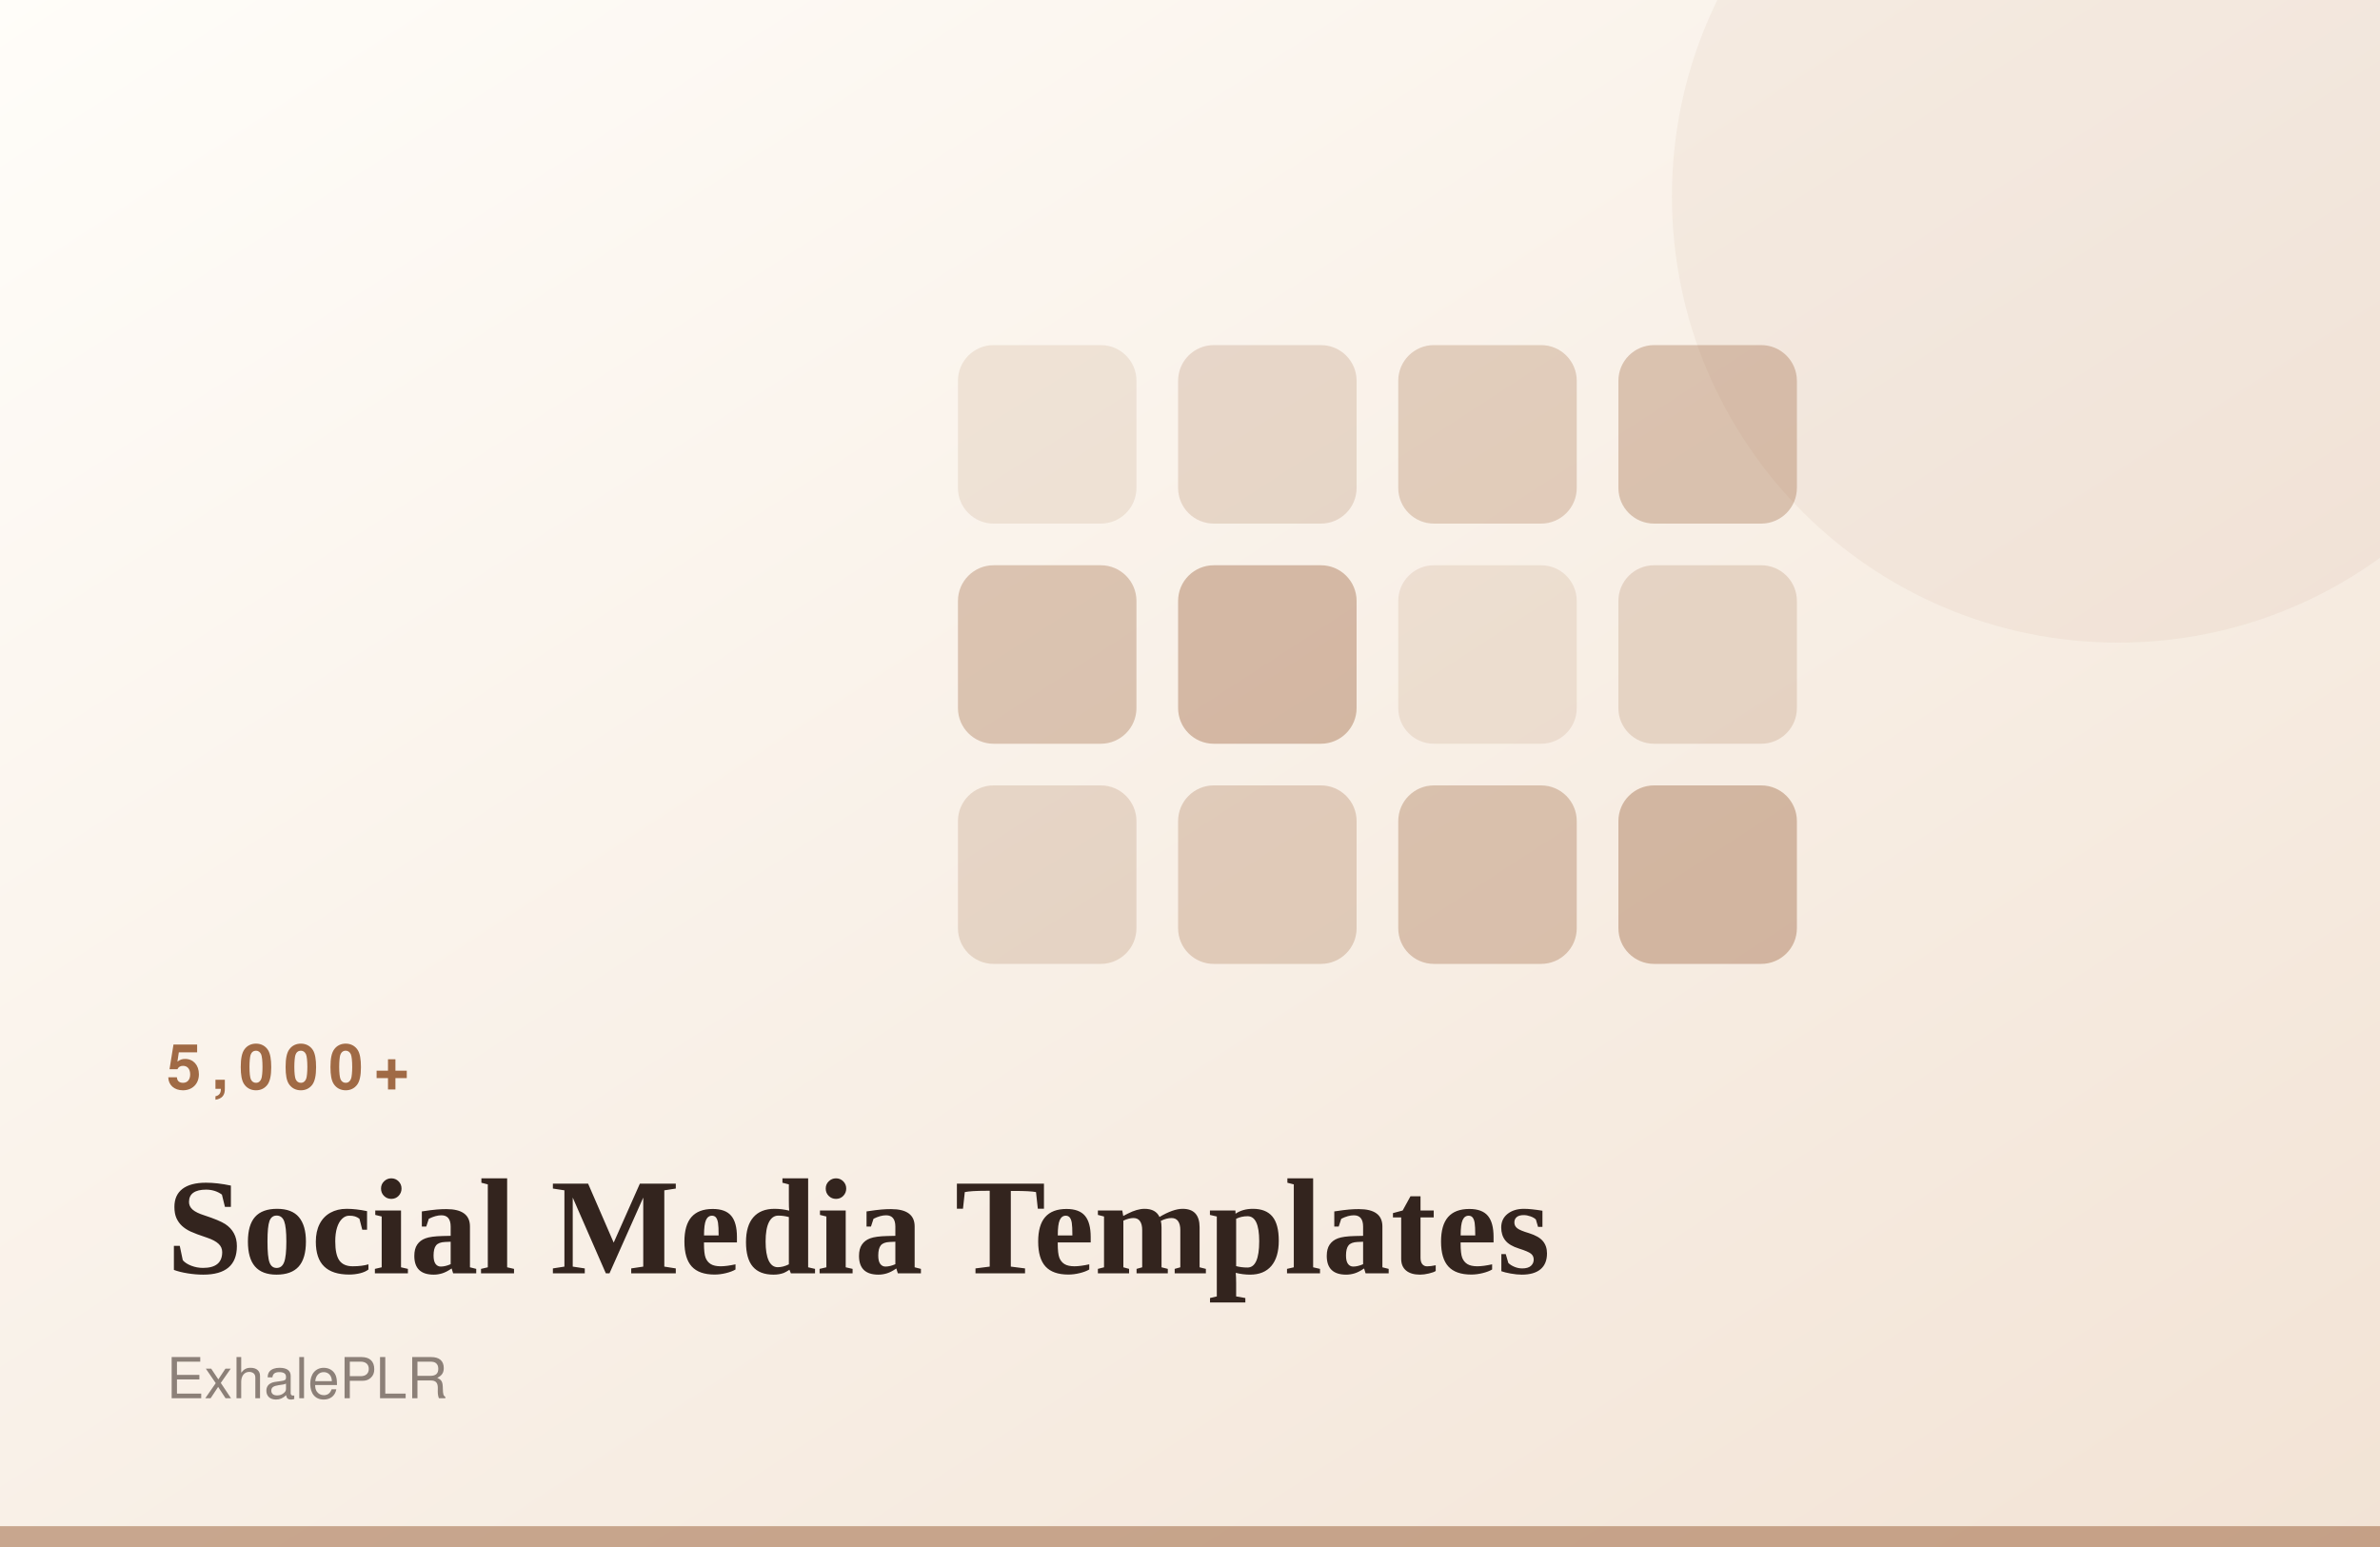
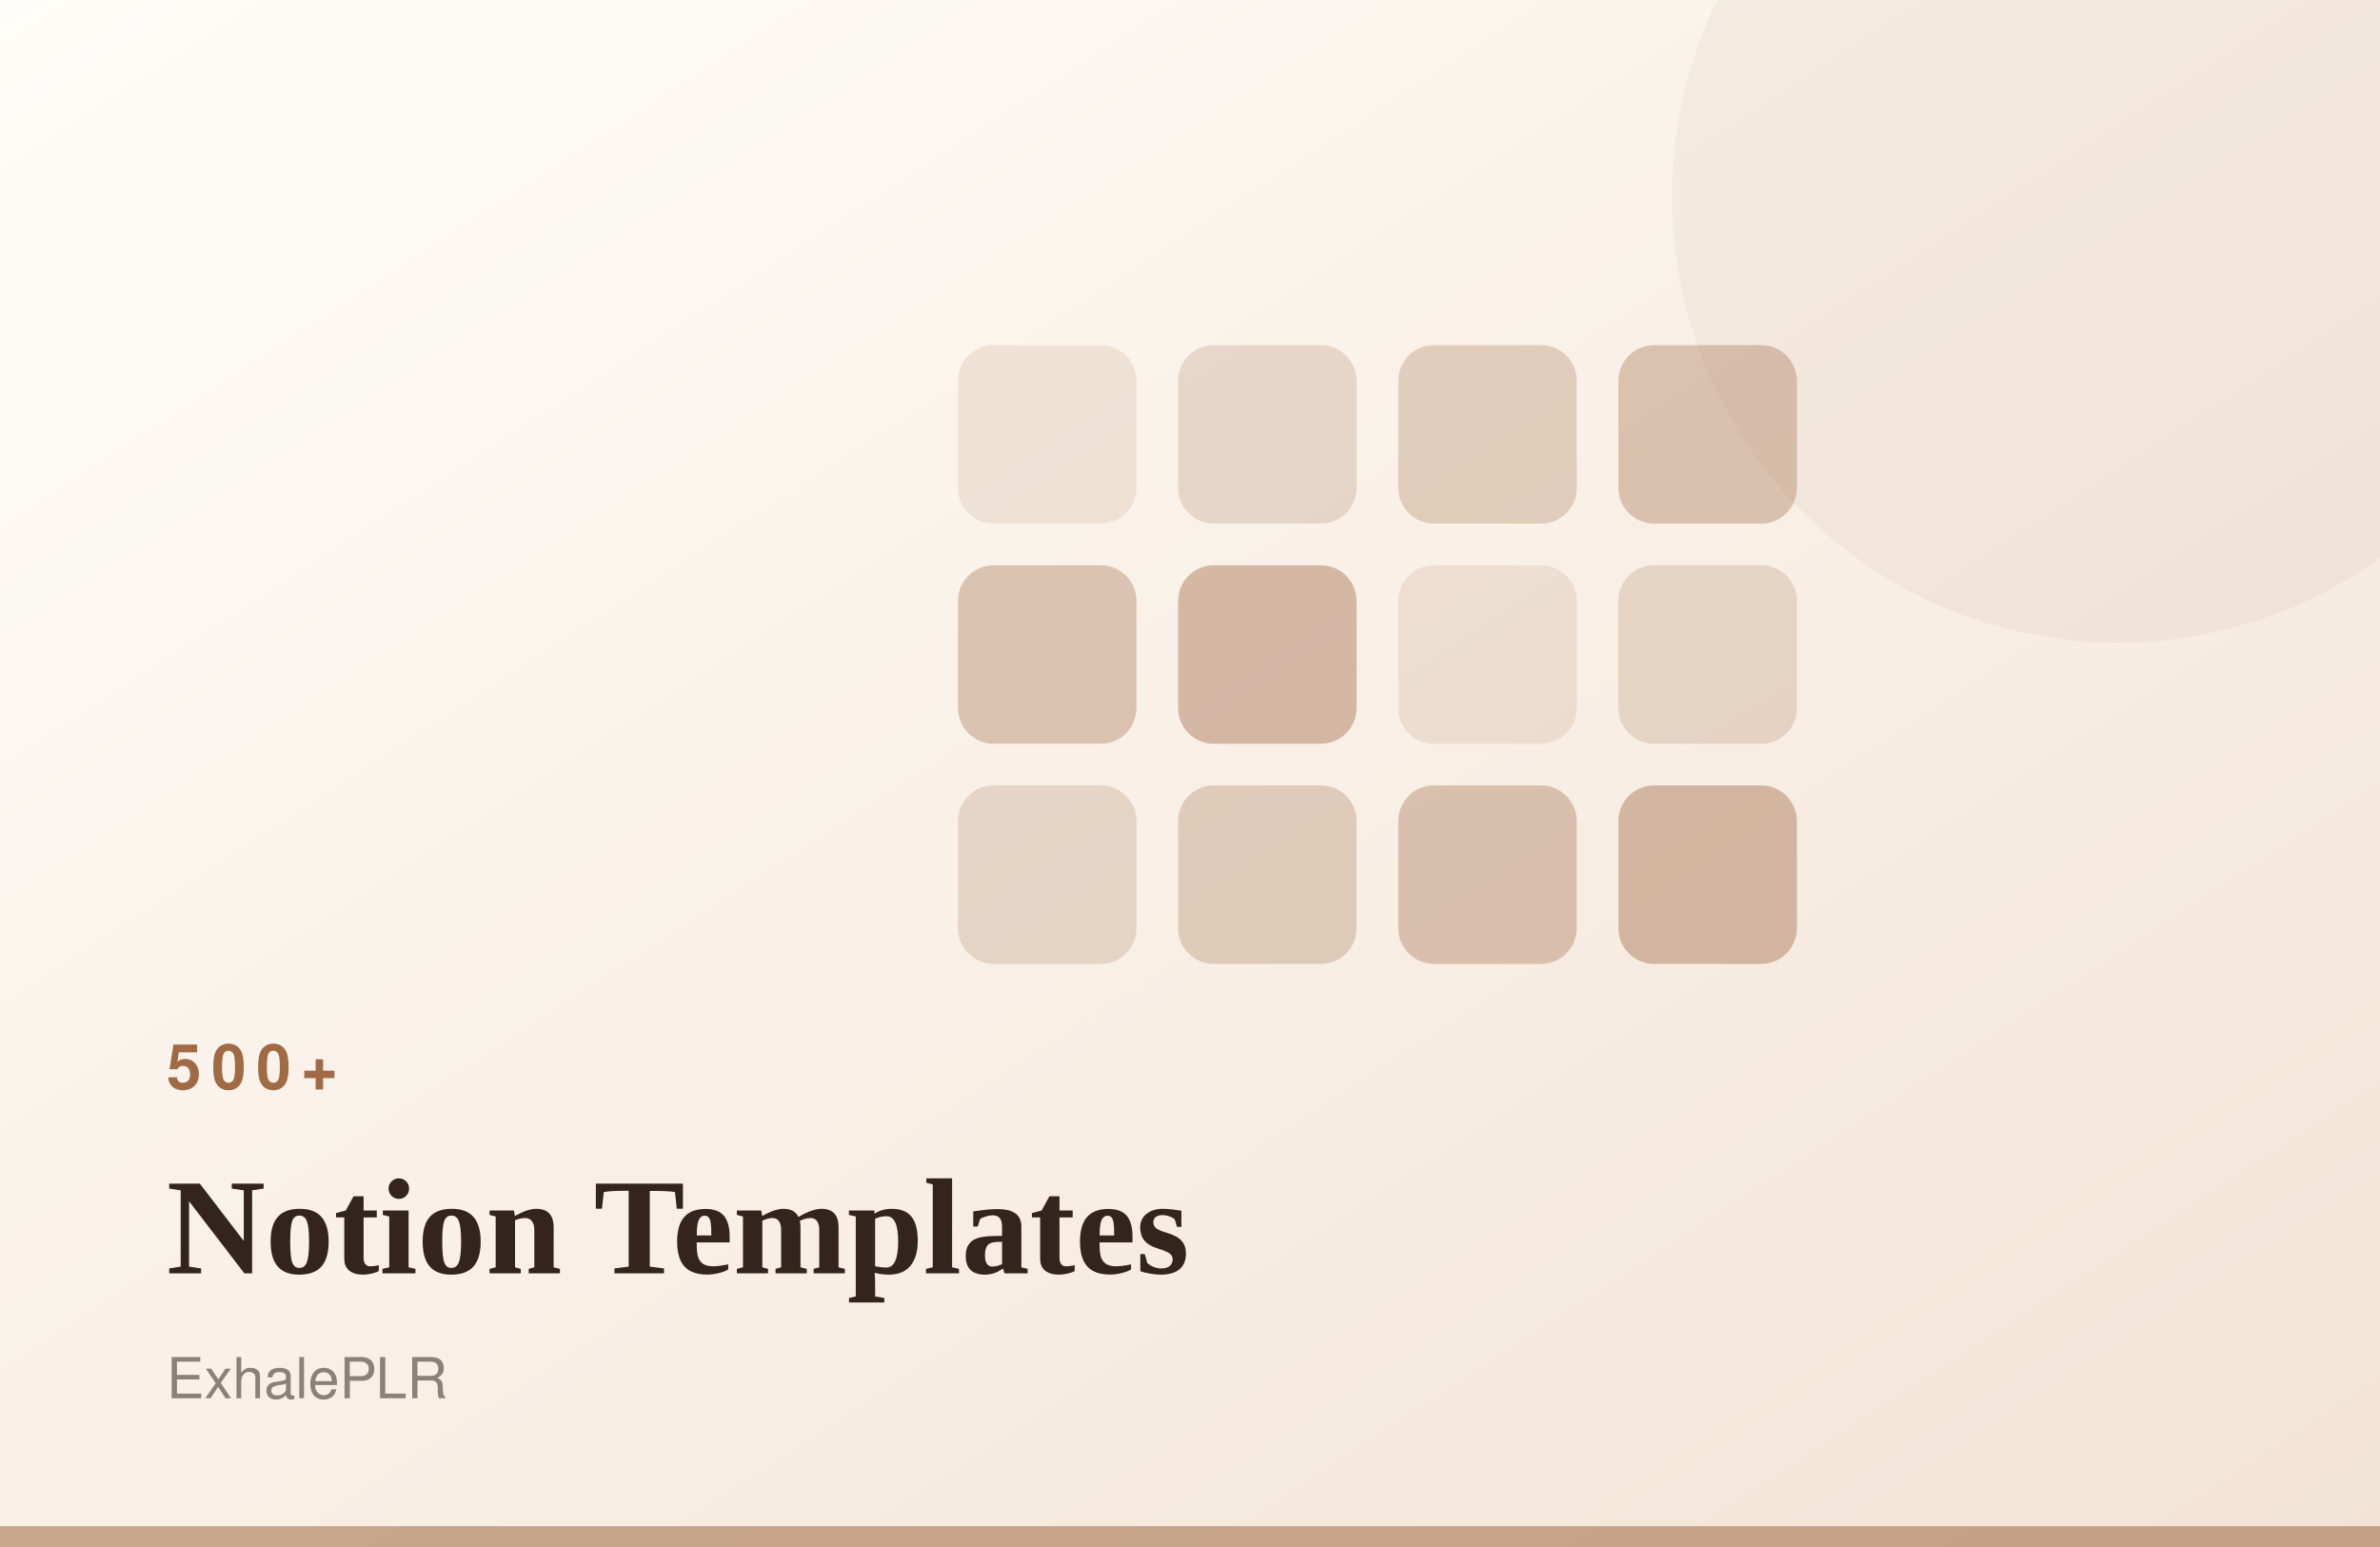
- <svg xmlns="http://www.w3.org/2000/svg" viewBox="0 0 800 520" width="800" height="520" role="img" aria-label="5,000+ Social Media Templates">
+ <svg xmlns="http://www.w3.org/2000/svg" viewBox="0 0 800 520" width="800" height="520" role="img" aria-label="500+ Notion Templates">
  <defs>
    <linearGradient id="g" x1="0" y1="0" x2="1" y2="1">
      <stop offset="0" stop-color="#fffdf9" />
      <stop offset="1" stop-color="#f2e3d5" />
    </linearGradient>
  </defs>
  <rect width="800" height="520" fill="url(#g)" />
  <circle cx="712" cy="66" r="150" fill="#a06a45" opacity=".07" />
  <rect x="322" y="116" width="60" height="60" rx="12" fill="#a06a45" opacity="0.14" />
  <rect x="396" y="116" width="60" height="60" rx="12" fill="#a06a45" opacity="0.21" />
  <rect x="470" y="116" width="60" height="60" rx="12" fill="#a06a45" opacity="0.28" />
  <rect x="544" y="116" width="60" height="60" rx="12" fill="#a06a45" opacity="0.35" />
  <rect x="322" y="190" width="60" height="60" rx="12" fill="#a06a45" opacity="0.35" />
  <rect x="396" y="190" width="60" height="60" rx="12" fill="#a06a45" opacity="0.42" />
  <rect x="470" y="190" width="60" height="60" rx="12" fill="#a06a45" opacity="0.14" />
  <rect x="544" y="190" width="60" height="60" rx="12" fill="#a06a45" opacity="0.21" />
  <rect x="322" y="264" width="60" height="60" rx="12" fill="#a06a45" opacity="0.21" />
  <rect x="396" y="264" width="60" height="60" rx="12" fill="#a06a45" opacity="0.28" />
  <rect x="470" y="264" width="60" height="60" rx="12" fill="#a06a45" opacity="0.35" />
  <rect x="544" y="264" width="60" height="60" rx="12" fill="#a06a45" opacity="0.42" />
-   <text x="56" y="366" font-size="21" fill="#a06a45" letter-spacing="3.4" font-family="Helvetica,Arial,sans-serif" font-weight="700">5,000+</text>
-   <text x="56" y="428" font-size="46" fill="#33241e" font-family="Georgia,'Times New Roman',serif" font-weight="700">Social Media Templates</text>
+   <text x="56" y="366" font-size="21" fill="#a06a45" letter-spacing="3.4" font-family="Helvetica,Arial,sans-serif" font-weight="700">500+</text>
+   <text x="56" y="428" font-size="46" fill="#33241e" font-family="Georgia,'Times New Roman',serif" font-weight="700">Notion Templates</text>
  <text x="56" y="470" font-size="19" fill="#33241e" opacity=".55" font-family="Helvetica,Arial,sans-serif">ExhalePLR</text>
  <rect x="0" y="513" width="800" height="7" fill="#a06a45" opacity=".55" />
</svg>
